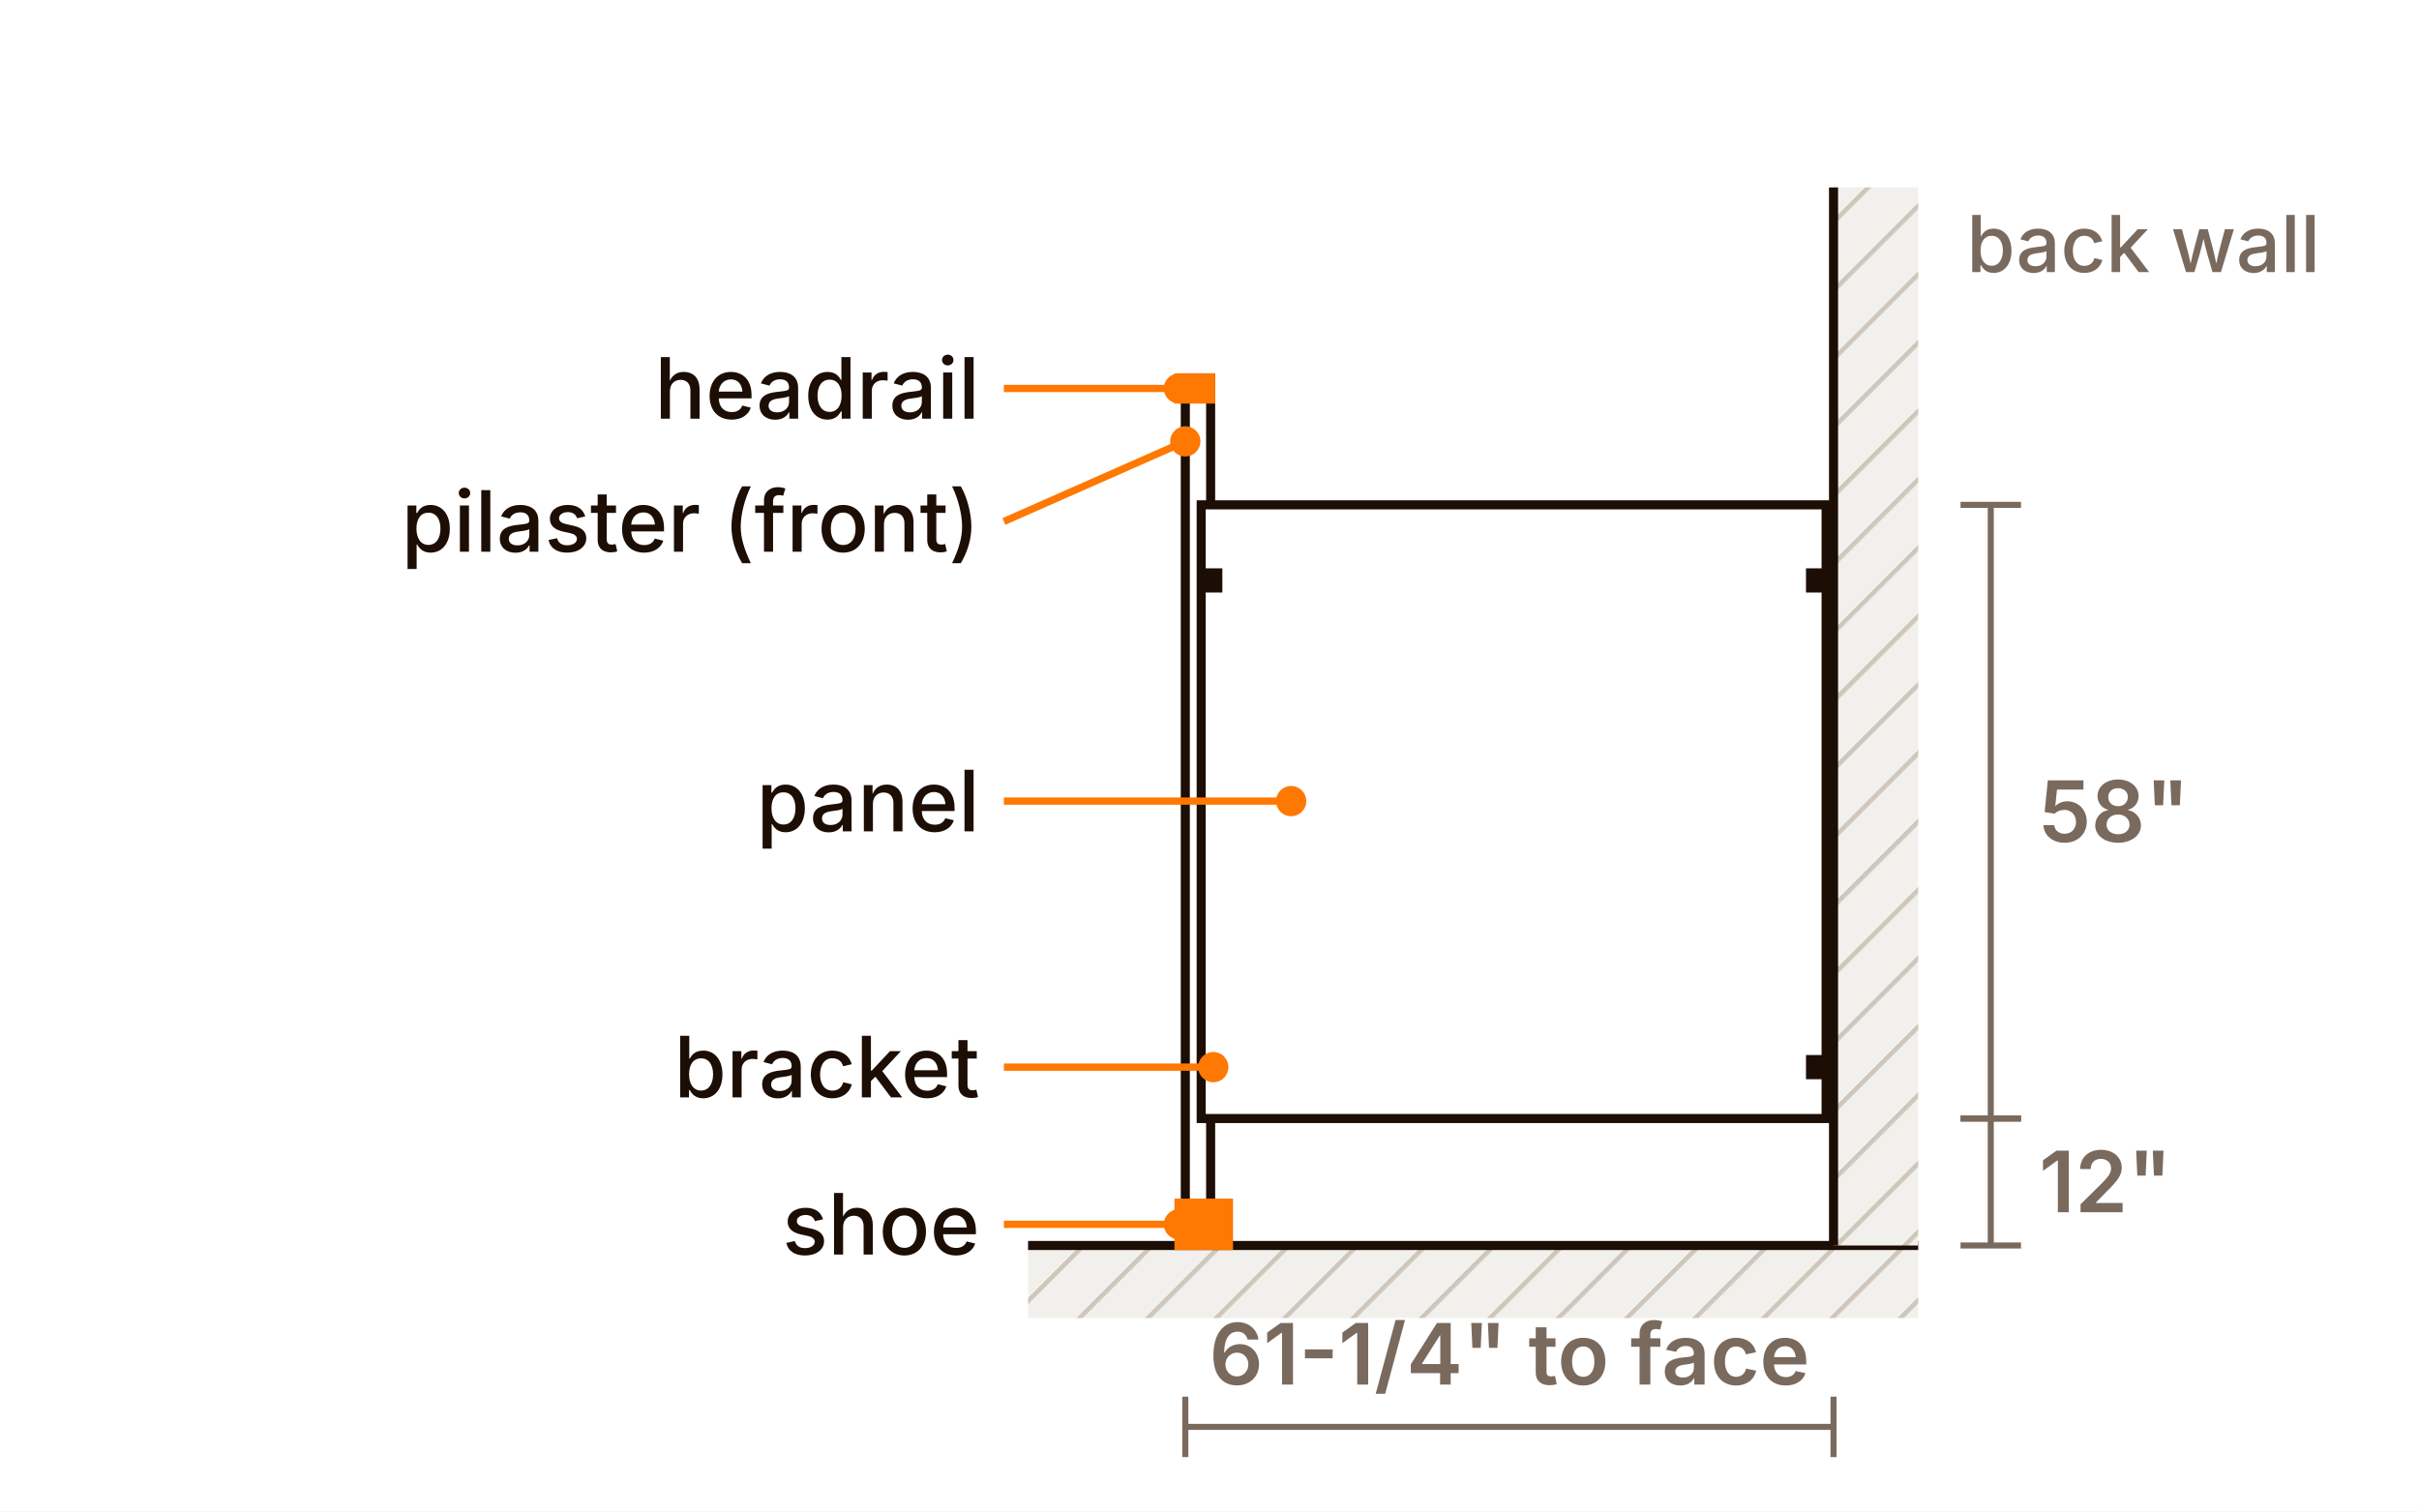
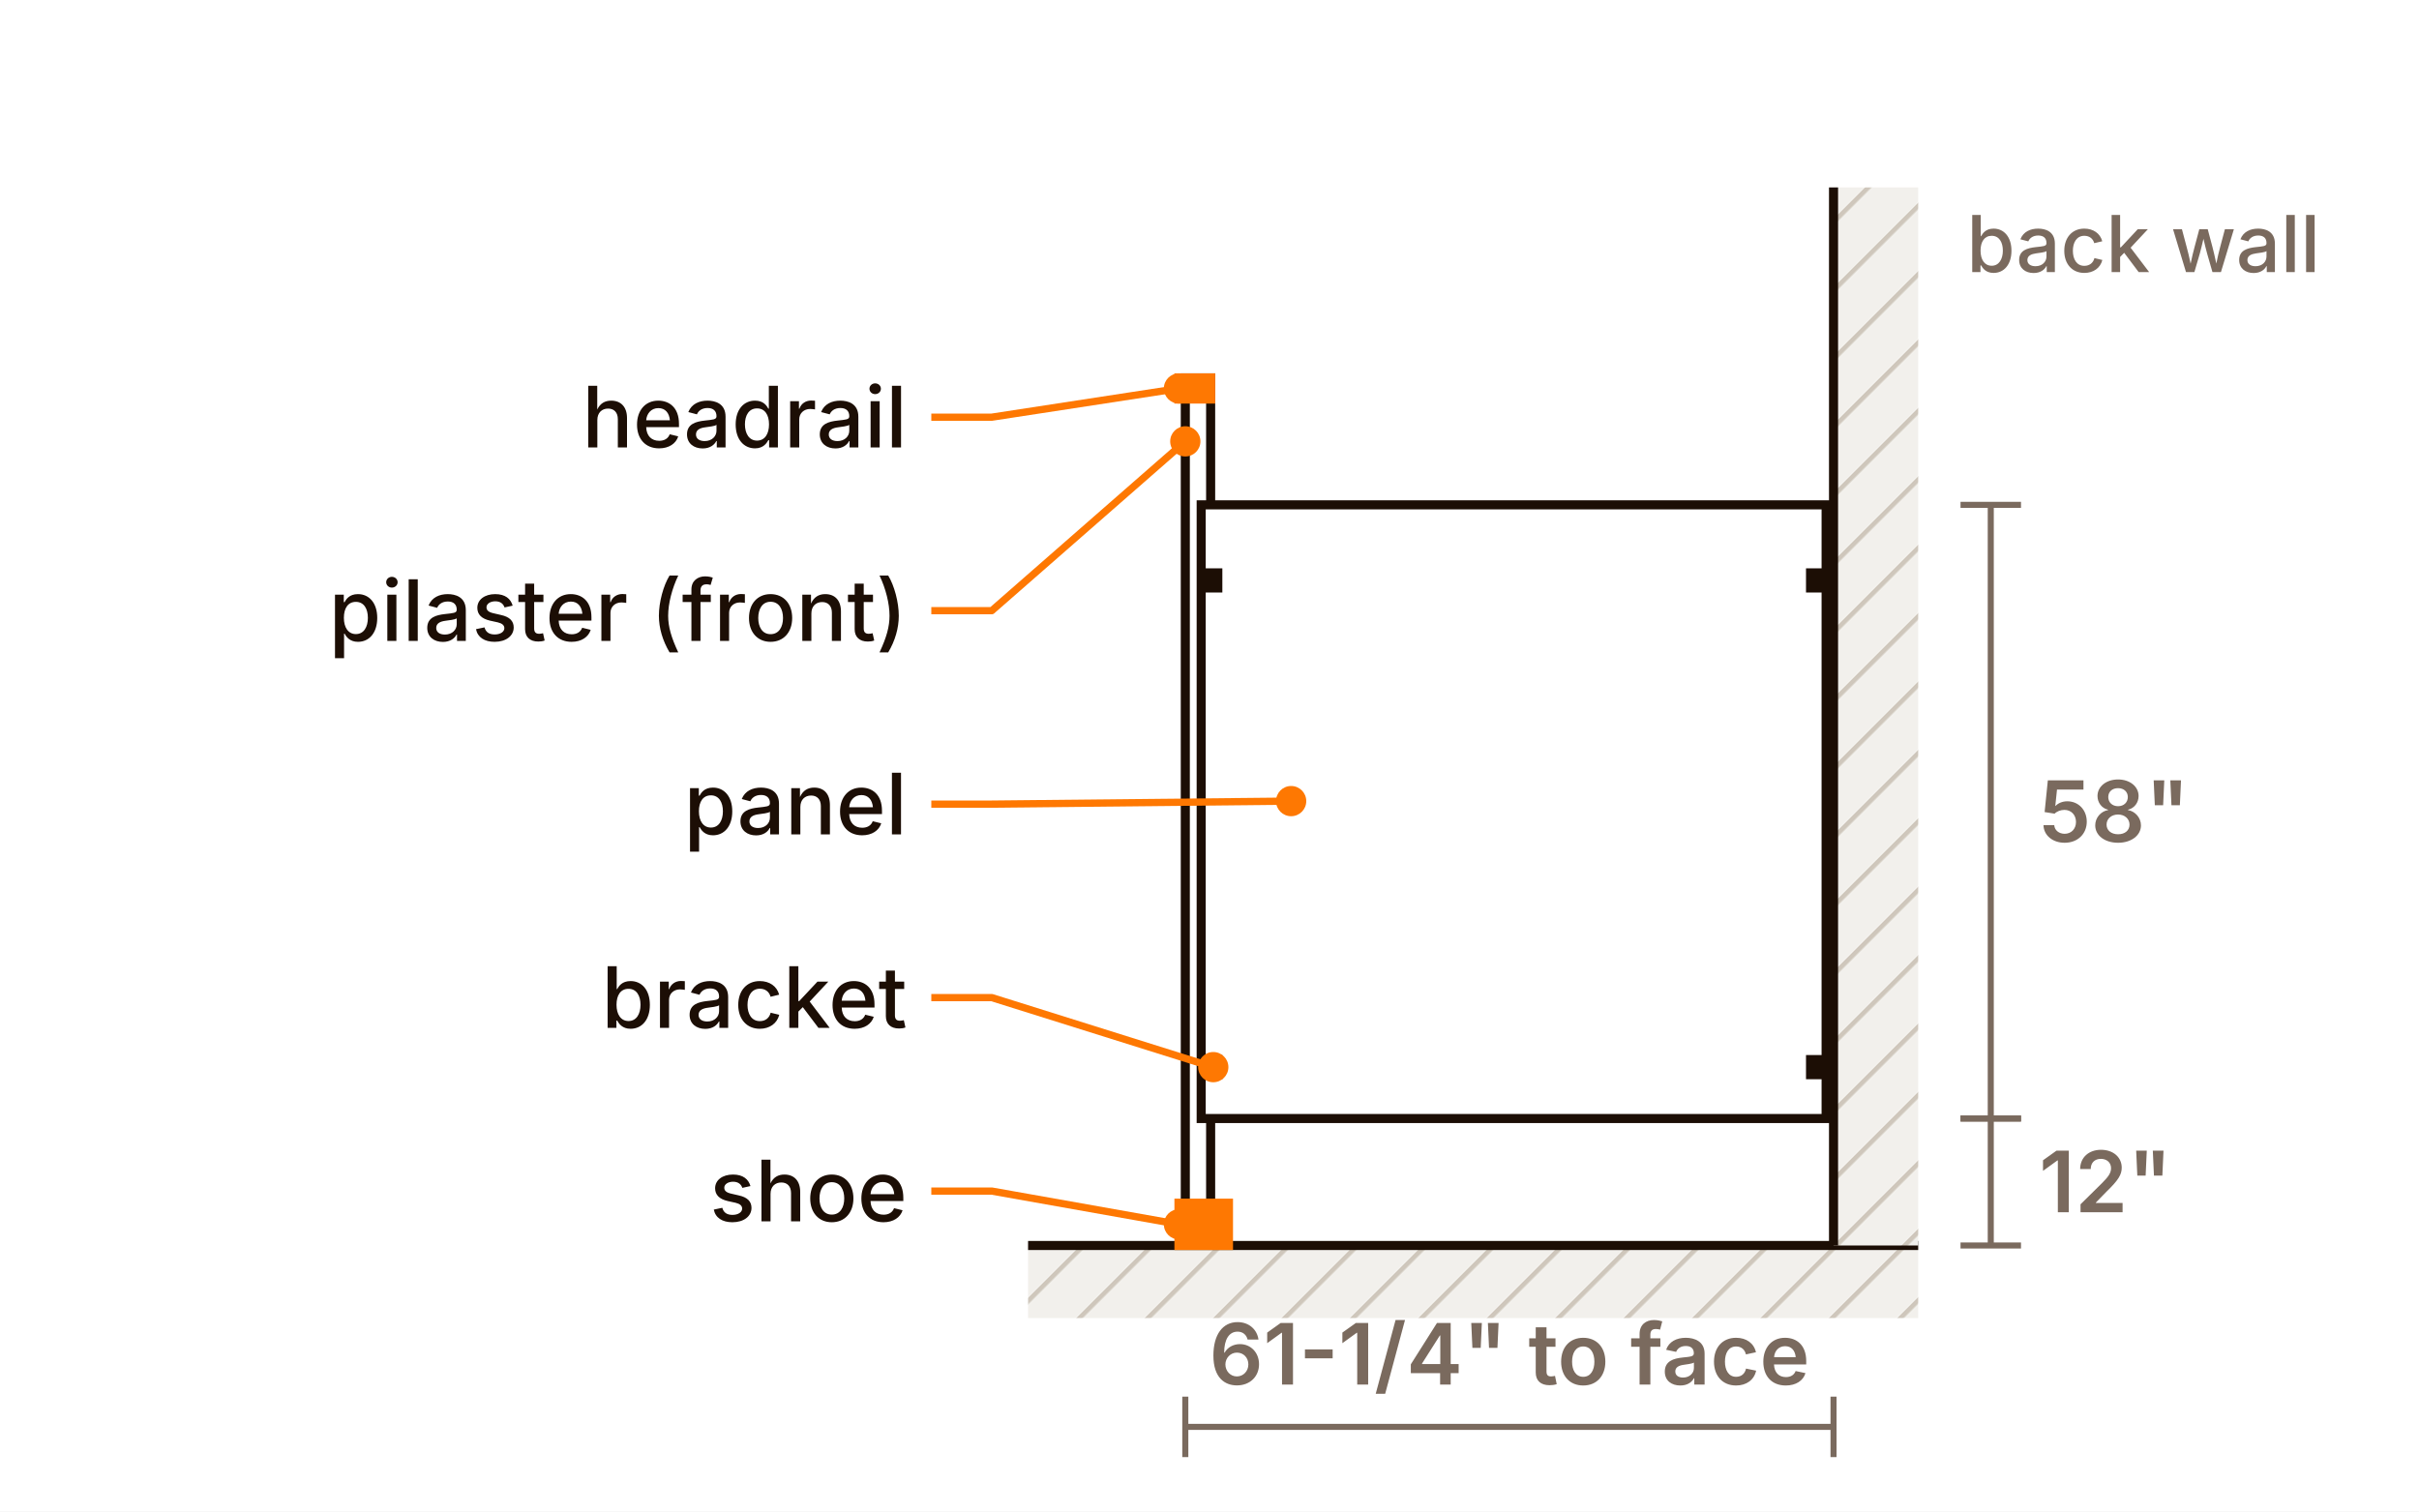
<svg xmlns="http://www.w3.org/2000/svg" viewBox="0 0 400 250" width="400" height="250" role="img" aria-labelledby="t-mounting-overhead-braced-side d-mounting-overhead-braced-side" font-family="Inter, ui-sans-serif, system-ui, sans-serif">
  <defs>
    <pattern id="hatch-mounting-overhead-braced-side" width="8" height="8" patternUnits="userSpaceOnUse" patternTransform="rotate(45)">
      <rect width="8" height="8" fill="#f2f0ec" />
      <line x1="0" y1="0" x2="0" y2="8" stroke="#cfc7bc" stroke-width="1.5" />
    </pattern>
    <marker id="tick-mounting-overhead-braced-side" viewBox="0 0 10 10" refX="5" refY="5" markerWidth="8" markerHeight="8" orient="auto">
      <path d="M2 8 L8 2" stroke="#7a6a5e" stroke-width="1.5" />
    </marker>
  </defs>
  <rect width="400" height="250" fill="#ffffff" />
  <rect x="170" y="206" width="147.188" height="12" fill="url(#hatch-mounting-overhead-braced-side)" stroke="none" stroke-width="1.5" />
  <line x1="170" y1="206" x2="317.188" y2="206" stroke="#1c0e05" stroke-width="1.5" />
  <rect x="303.188" y="31" width="14" height="175" fill="url(#hatch-mounting-overhead-braced-side)" stroke="none" stroke-width="1.5" />
  <line x1="303.188" y1="31" x2="303.188" y2="206" stroke="#1c0e05" stroke-width="1.5" />
  <rect x="196" y="62.5" width="4.188" height="141.75" fill="#ffffff" stroke="#1c0e05" stroke-width="1.5" />
  <rect x="198.625" y="83.5" width="103.337" height="101.5" fill="#ffffff" stroke="#1c0e05" stroke-width="1.5" />
  <rect x="198.625" y="94" width="3.5" height="4" fill="#1c0e05" stroke="none" stroke-width="1.5" />
  <rect x="298.637" y="94" width="3.5" height="4" fill="#1c0e05" stroke="none" stroke-width="1.5" />
  <rect x="198.625" y="174.5" width="3.5" height="4" fill="#1c0e05" stroke="none" stroke-width="1.5" />
  <rect x="298.637" y="174.5" width="3.5" height="4" fill="#1c0e05" stroke="none" stroke-width="1.5" />
  <rect x="194.95" y="62.5" width="5.25" height="3.5" fill="#fe7802" stroke="#fe7802" stroke-width="1.5" />
  <rect x="194.95" y="199" width="8.188" height="7" fill="#fe7802" stroke="#fe7802" stroke-width="1.5" />
  <line x1="196" y1="236" x2="303.188" y2="236" stroke="#7a6a5e" stroke-width="1" />
  <line x1="196" y1="231" x2="196" y2="241" stroke="#7a6a5e" stroke-width="1" />
  <line x1="303.188" y1="231" x2="303.188" y2="241" stroke="#7a6a5e" stroke-width="1" />
  <text x="249.594" y="229" font-size="14" font-weight="600" fill="#7a6a5e" text-anchor="middle">61-1/4" to face</text>
  <line x1="329.188" y1="83.5" x2="329.188" y2="185" stroke="#7a6a5e" stroke-width="1" />
  <line x1="324.188" y1="83.5" x2="334.188" y2="83.5" stroke="#7a6a5e" stroke-width="1" />
  <line x1="324.188" y1="185" x2="334.188" y2="185" stroke="#7a6a5e" stroke-width="1" />
  <text x="337.188" y="139.25" font-size="14" font-weight="600" fill="#7a6a5e" text-anchor="start">58"</text>
  <line x1="329.188" y1="185" x2="329.188" y2="206" stroke="#7a6a5e" stroke-width="1" />
  <line x1="324.188" y1="185" x2="334.188" y2="185" stroke="#7a6a5e" stroke-width="1" />
  <line x1="324.188" y1="206" x2="334.188" y2="206" stroke="#7a6a5e" stroke-width="1" />
  <text x="337.188" y="200.5" font-size="14" font-weight="600" fill="#7a6a5e" text-anchor="start">12"</text>
  <text x="325.188" y="45" font-size="13" font-weight="500" fill="#7a6a5e" text-anchor="start">back wall</text>
-   <line x1="166" y1="64.25" x2="194.95" y2="64.25" stroke="#fe7802" stroke-width="1.2" />
+   <path d="M154 69 H164 L194.95 64.25" fill="none" stroke="#fe7802" stroke-width="1.2" stroke-linejoin="round" />
  <circle cx="194.95" cy="64.25" r="2.5" fill="#fe7802" />
-   <text x="162" y="69.25" font-size="14" font-weight="500" fill="#1c0e05" text-anchor="end" paint-order="stroke" stroke="#fff" stroke-width="4">headrail</text>
-   <line x1="166" y1="86.25" x2="196" y2="73" stroke="#fe7802" stroke-width="1.2" />
+   <text x="150" y="74" font-size="14" font-weight="500" fill="#1c0e05" text-anchor="end" paint-order="stroke" stroke="#fff" stroke-width="4">headrail</text>
+   <path d="M154 101 H164 L196 73" fill="none" stroke="#fe7802" stroke-width="1.2" stroke-linejoin="round" />
  <circle cx="196" cy="73" r="2.5" fill="#fe7802" />
-   <text x="162" y="91.25" font-size="14" font-weight="500" fill="#1c0e05" text-anchor="end" paint-order="stroke" stroke="#fff" stroke-width="4">pilaster (front)</text>
-   <line x1="166" y1="132.5" x2="213.5" y2="132.5" stroke="#fe7802" stroke-width="1.2" />
+   <text x="150" y="106" font-size="14" font-weight="500" fill="#1c0e05" text-anchor="end" paint-order="stroke" stroke="#fff" stroke-width="4">pilaster (front)</text>
+   <path d="M154 133 H164 L213.5 132.5" fill="none" stroke="#fe7802" stroke-width="1.2" stroke-linejoin="round" />
  <circle cx="213.5" cy="132.5" r="2.5" fill="#fe7802" />
-   <text x="162" y="137.5" font-size="14" font-weight="500" fill="#1c0e05" text-anchor="end" paint-order="stroke" stroke="#fff" stroke-width="4">panel</text>
-   <line x1="166" y1="176.5" x2="200.625" y2="176.5" stroke="#fe7802" stroke-width="1.2" />
+   <text x="150" y="138" font-size="14" font-weight="500" fill="#1c0e05" text-anchor="end" paint-order="stroke" stroke="#fff" stroke-width="4">panel</text>
+   <path d="M154 165 H164 L200.625 176.5" fill="none" stroke="#fe7802" stroke-width="1.2" stroke-linejoin="round" />
  <circle cx="200.625" cy="176.5" r="2.5" fill="#fe7802" />
-   <text x="162" y="181.5" font-size="14" font-weight="500" fill="#1c0e05" text-anchor="end" paint-order="stroke" stroke="#fff" stroke-width="4">bracket</text>
-   <line x1="166" y1="202.5" x2="194.95" y2="202.5" stroke="#fe7802" stroke-width="1.2" />
+   <text x="150" y="170" font-size="14" font-weight="500" fill="#1c0e05" text-anchor="end" paint-order="stroke" stroke="#fff" stroke-width="4">bracket</text>
+   <path d="M154 197 H164 L194.95 202.5" fill="none" stroke="#fe7802" stroke-width="1.2" stroke-linejoin="round" />
  <circle cx="194.95" cy="202.5" r="2.5" fill="#fe7802" />
-   <text x="162" y="207.5" font-size="14" font-weight="500" fill="#1c0e05" text-anchor="end" paint-order="stroke" stroke="#fff" stroke-width="4">shoe</text>
+   <text x="150" y="202" font-size="14" font-weight="500" fill="#1c0e05" text-anchor="end" paint-order="stroke" stroke="#fff" stroke-width="4">shoe</text>
</svg>
